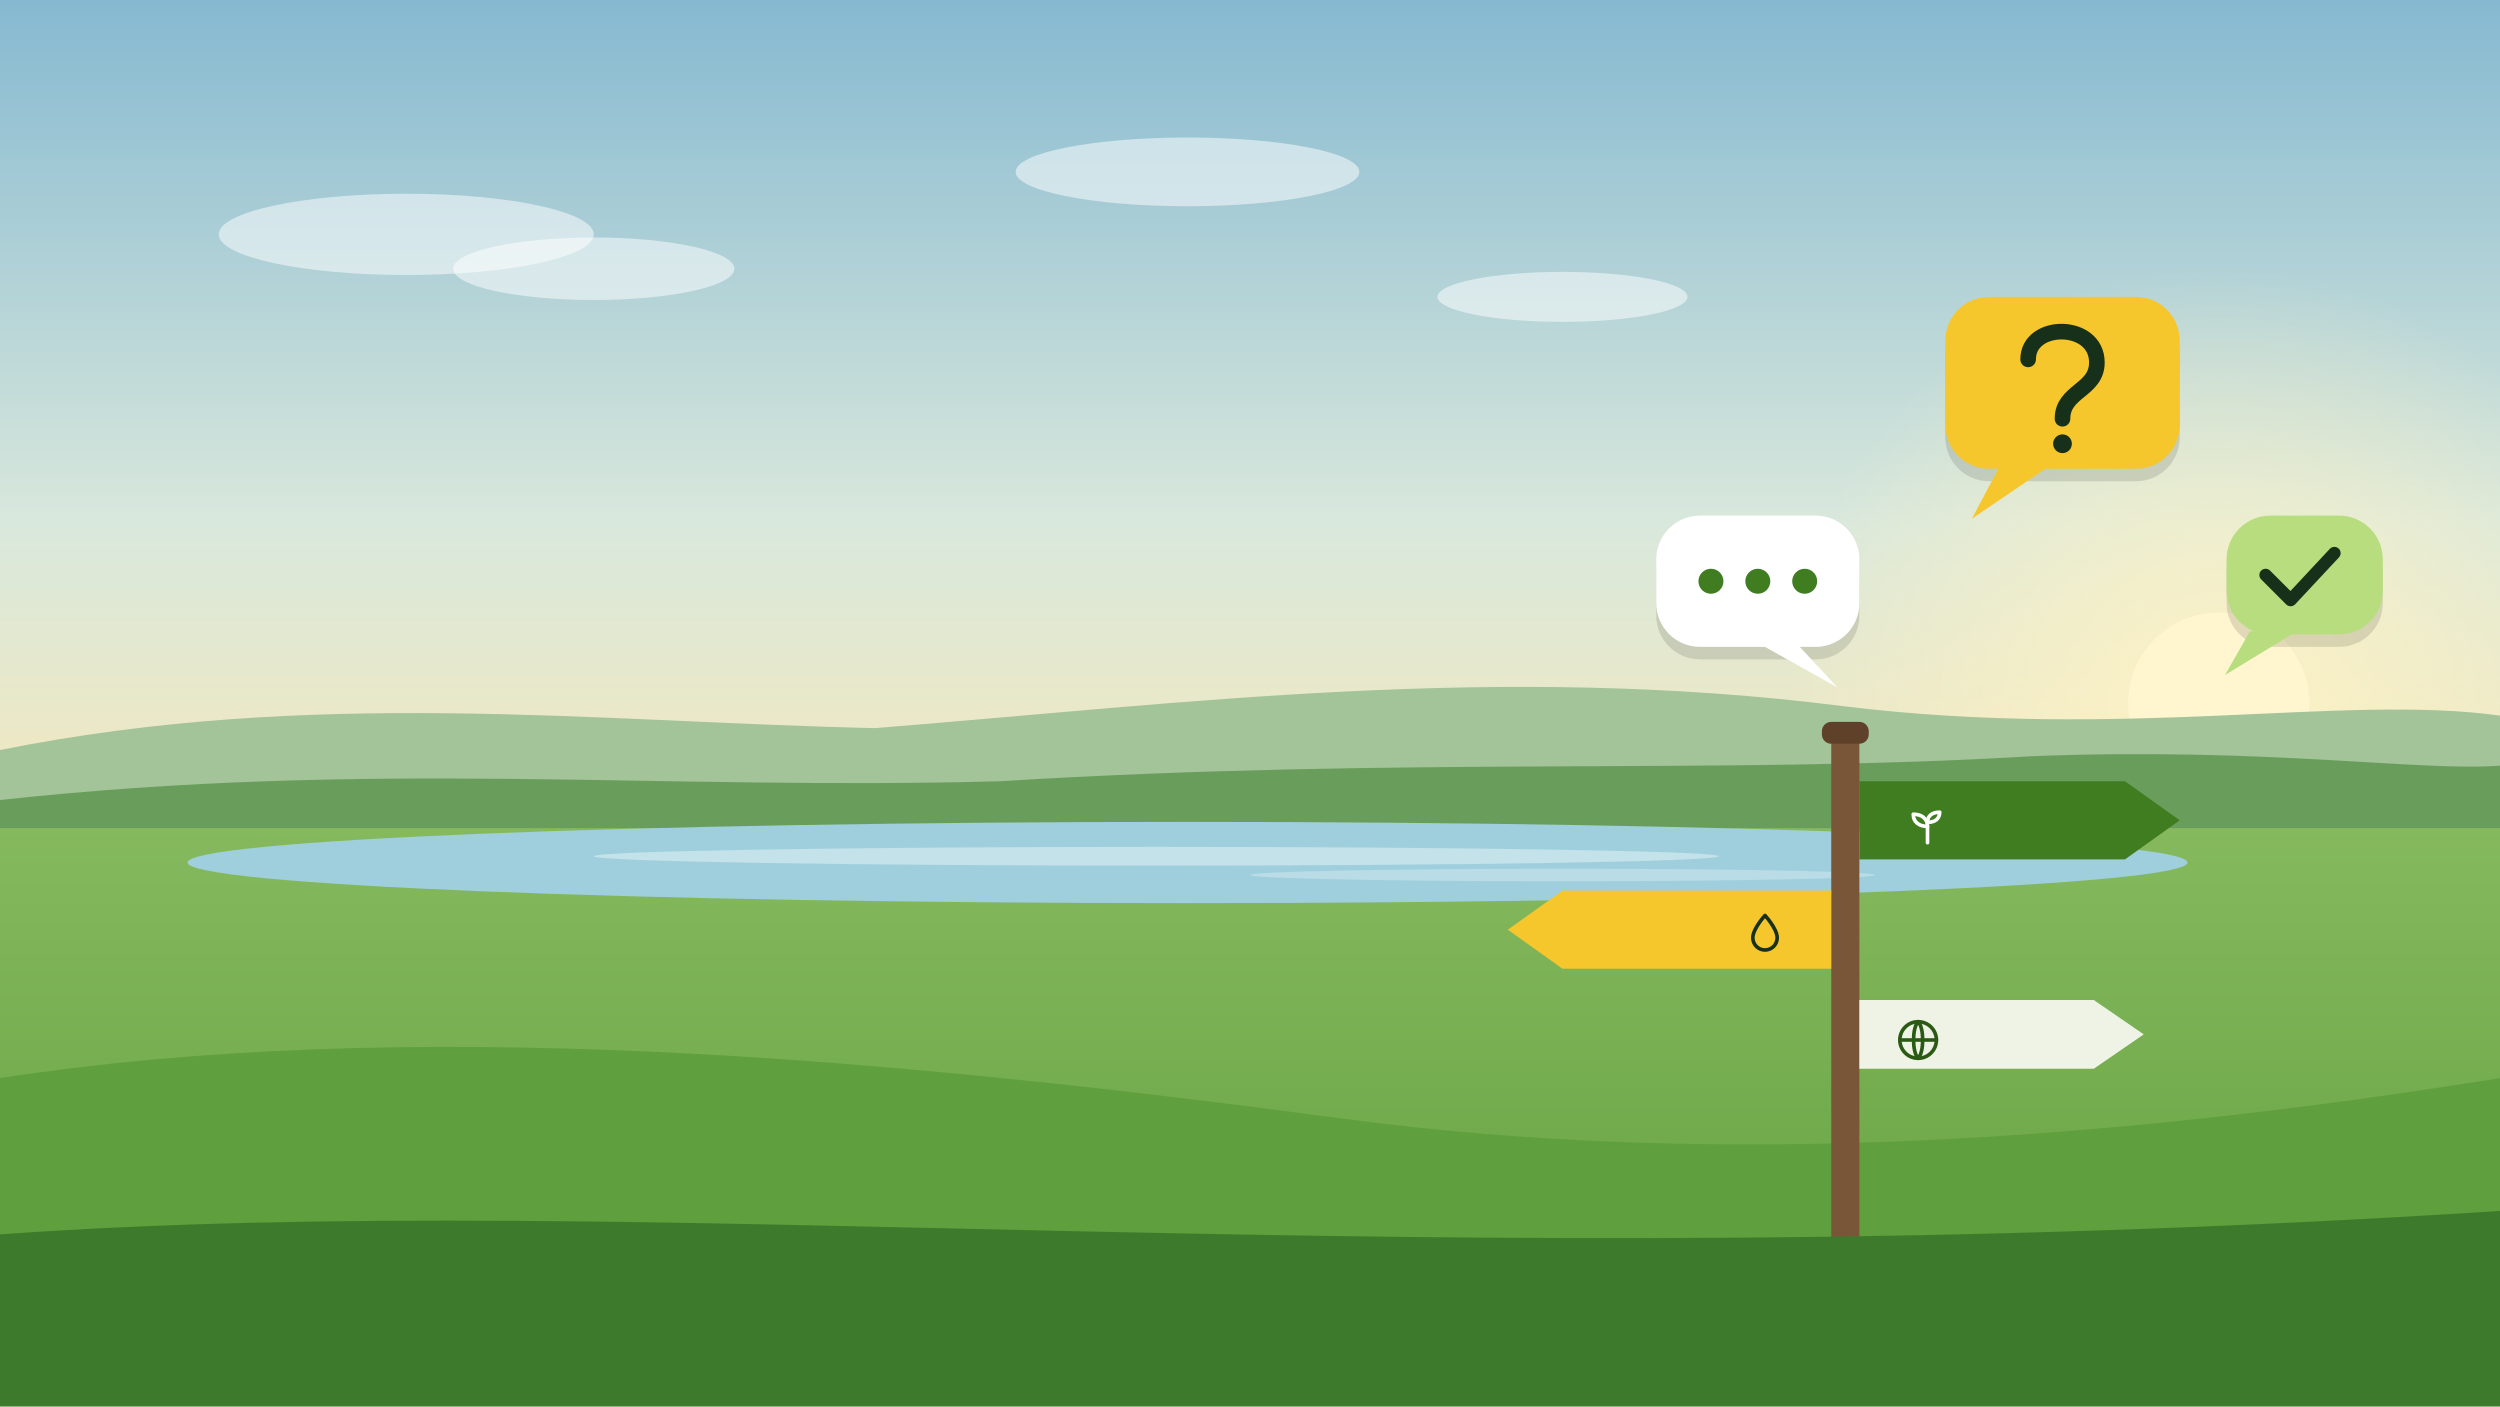
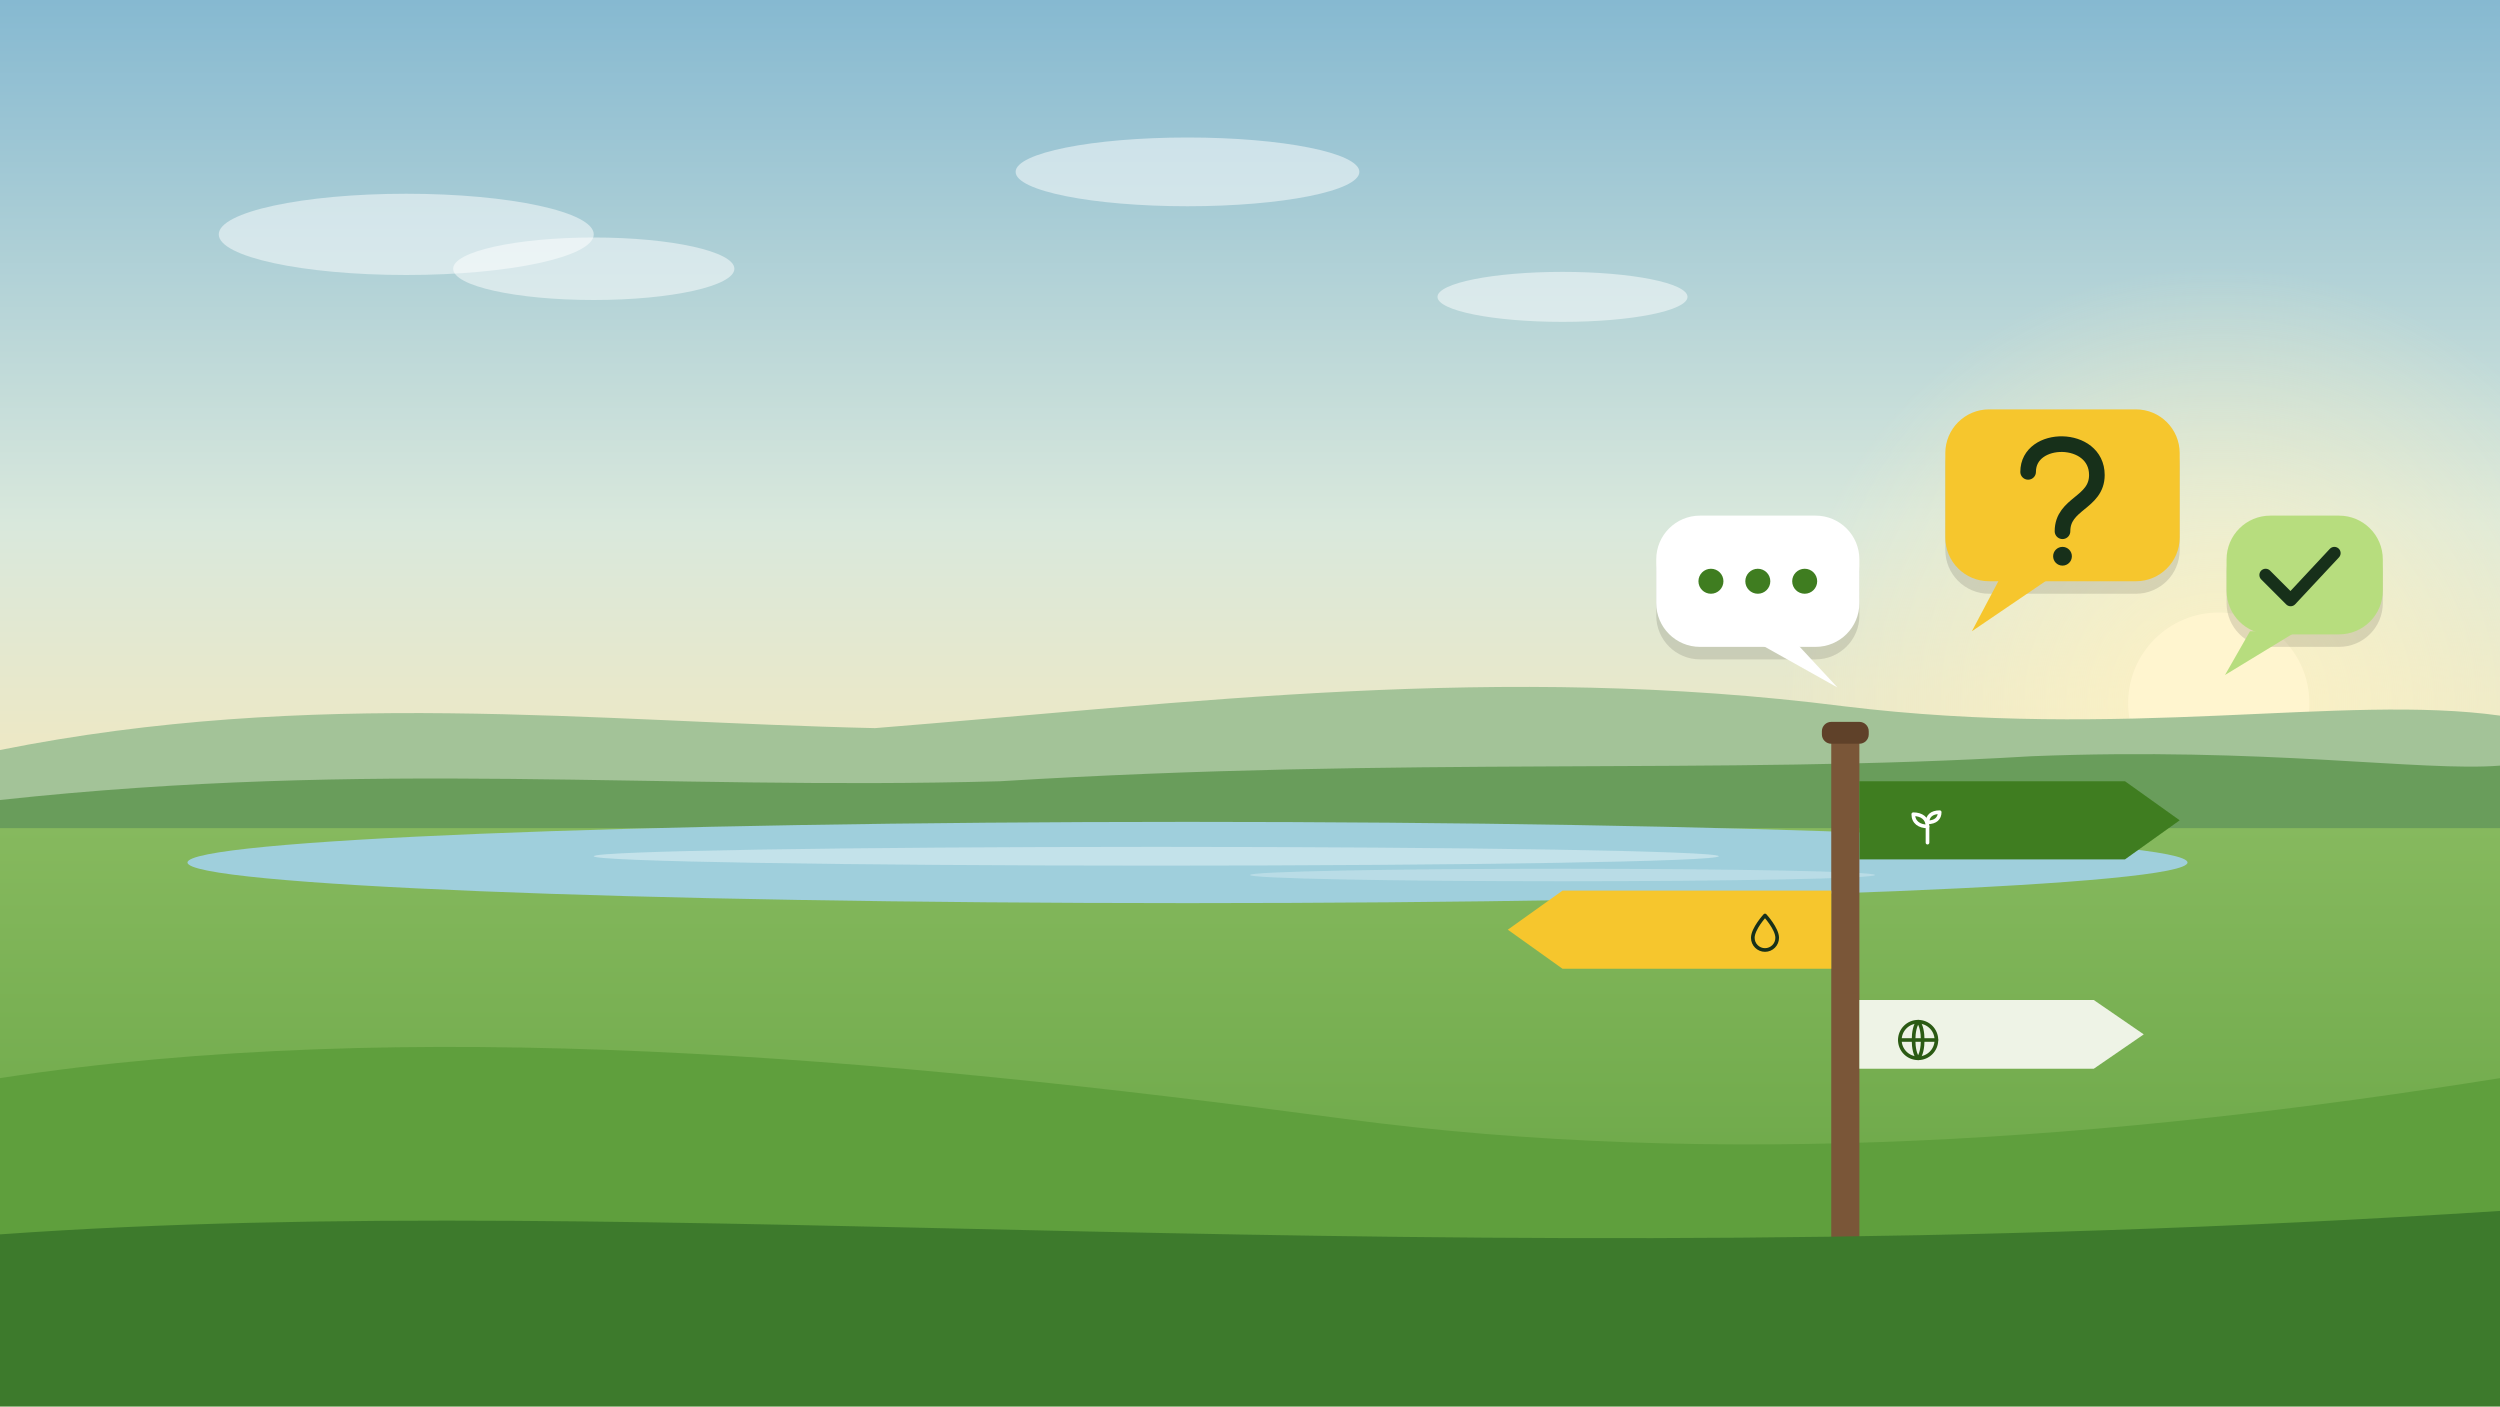
<svg xmlns="http://www.w3.org/2000/svg" viewBox="0 0 1600 900" width="1600" height="900" preserveAspectRatio="xMidYMid slice">
  <defs>
    <linearGradient id="sky" x1="0" y1="0" x2="0" y2="1">
      <stop offset="0" stop-color="#86b9d1" />
      <stop offset="0.6" stop-color="#d9e8dc" />
      <stop offset="1" stop-color="#f8e8b8" />
    </linearGradient>
    <radialGradient id="glow" cx="0.5" cy="0.5" r="0.5">
      <stop offset="0" stop-color="#fff3c4" stop-opacity="0.9" />
      <stop offset="1" stop-color="#fff3c4" stop-opacity="0" />
    </radialGradient>
    <linearGradient id="meadow" x1="0" y1="0" x2="0" y2="1">
      <stop offset="0" stop-color="#86b95e" />
      <stop offset="1" stop-color="#5f9f3d" />
    </linearGradient>
  </defs>
  <rect width="1600" height="560" fill="url(#sky)" />
  <ellipse cx="260" cy="150" rx="120" ry="26" fill="#ffffff" opacity="0.5" />
  <ellipse cx="380" cy="172" rx="90" ry="20" fill="#ffffff" opacity="0.5" />
  <ellipse cx="760" cy="110" rx="110" ry="22" fill="#ffffff" opacity="0.5" />
  <ellipse cx="1000" cy="190" rx="80" ry="16" fill="#ffffff" opacity="0.5" />
  <circle cx="1420" cy="450" r="280" fill="url(#glow)" />
  <circle cx="1420" cy="450" r="58" fill="#fff5cf" />
  <path d="M0,480 C200,440 380,462 560,466 C760,450 960,424 1180,452 C1360,474 1500,444 1600,458 L1600,540 L0,540 Z" fill="#a3c398" />
  <path d="M0,512 C240,486 420,506 640,500 C900,484 1100,496 1300,484 C1450,478 1550,494 1600,490 L1600,560 L0,560 Z" fill="#699d5b" />
  <rect x="0" y="530" width="1600" height="370" fill="url(#meadow)" />
  <ellipse cx="760" cy="552" rx="640" ry="26" fill="#9fcfdc" />
  <ellipse cx="740" cy="548" rx="360" ry="6" fill="#d3eaf0" opacity="0.7" />
  <ellipse cx="1000" cy="560" rx="200" ry="4" fill="#d3eaf0" opacity="0.5" />
  <path d="M0,900 L0,690 C260,650 560,676 860,716 C1100,748 1350,730 1600,690 L1600,900 Z" fill="#5f9f3d" />
  <rect x="1172" y="470" width="18" height="345" rx="6" fill="#7a5638" />
  <rect x="1166" y="462" width="30" height="14" rx="6" fill="#5f4129" />
  <polygon points="1190,500 1360,500 1395,525 1360,550 1190,550" fill="#3f7d20" />
  <polygon points="1172,570 1000,570 965,595 1000,620 1172,620" fill="#f6c62d" />
  <polygon points="1190,640 1340,640 1372,662 1340,684 1190,684" fill="#eef3e6" />
  <g transform="translate(1218,512) scale(1.3)" fill="none" stroke="#ffffff" stroke-width="1.8" stroke-linecap="round" stroke-linejoin="round">
    <path d="M12 21v-8" />
    <path d="M12 13c0-4-3-6-7-6 0 4 3 6 7 6z" />
    <path d="M12 11c0-3 2-5 6-5 0 3-2 5-6 5z" />
  </g>
  <g transform="translate(1114,582) scale(1.3)" fill="none" stroke="#17301a" stroke-width="1.8" stroke-linecap="round" stroke-linejoin="round">
    <path d="M12 3s6 6.5 6 11a6 6 0 0 1-12 0c0-4.5 6-11 6-11z" />
  </g>
  <g transform="translate(1212,650) scale(1.3)" fill="none" stroke="#2b5a14" stroke-width="1.8" stroke-linecap="round" stroke-linejoin="round">
    <circle cx="12" cy="12" r="9" />
    <path d="M3 12h18" />
    <path d="M12 3c3 3 3 15 0 18" />
    <path d="M12 3c-3 3-3 15 0 18" />
  </g>
  <path d="M0,900 L0,790 C420,760 900,820 1600,775 L1600,900 Z" fill="#3d7a2c" />
-   <rect x="1245" y="198" width="150" height="110" rx="28" fill="#000" opacity="0.12" />
-   <rect x="1245" y="190" width="150" height="110" rx="28" fill="#f6c62d" />
-   <polygon points="1280,298 1262,332 1312,298" fill="#f6c62d" />
-   <path d="M1298,230 C1298,206 1342,206 1342,232 C1342,250 1320,250 1320,268" stroke="#17301a" stroke-width="10" fill="none" stroke-linecap="round" />
-   <circle cx="1320" cy="284" r="6" fill="#17301a" />
+   <g transform="translate(0,72)">
+     <rect x="1245" y="198" width="150" height="110" rx="28" fill="#000" opacity="0.12" />
+     <rect x="1245" y="190" width="150" height="110" rx="28" fill="#f6c62d" />
+     <polygon points="1280,298 1262,332 1312,298" fill="#f6c62d" />
+     <path d="M1298,230 C1298,206 1342,206 1342,232 C1342,250 1320,250 1320,268" stroke="#17301a" stroke-width="10" fill="none" stroke-linecap="round" />
+     <circle cx="1320" cy="284" r="6" fill="#17301a" />
+   </g>
  <rect x="1060" y="338" width="130" height="84" rx="28" fill="#000" opacity="0.12" />
  <rect x="1060" y="330" width="130" height="84" rx="28" fill="#ffffff" />
  <polygon points="1150,412 1176,440 1126,412" fill="#ffffff" />
  <circle cx="1095" cy="372" r="8" fill="#3f7d20" />
  <circle cx="1125" cy="372" r="8" fill="#3f7d20" />
  <circle cx="1155" cy="372" r="8" fill="#3f7d20" />
  <rect x="1425" y="338" width="100" height="76" rx="28" fill="#000" opacity="0.12" />
  <rect x="1425" y="330" width="100" height="76" rx="28" fill="#b7dd7e" />
  <polygon points="1440,404 1424,432 1470,404" fill="#b7dd7e" />
  <path d="M1450,368 L1466,384 L1494,354" stroke="#17301a" stroke-width="8" fill="none" stroke-linecap="round" stroke-linejoin="round" />
</svg>
